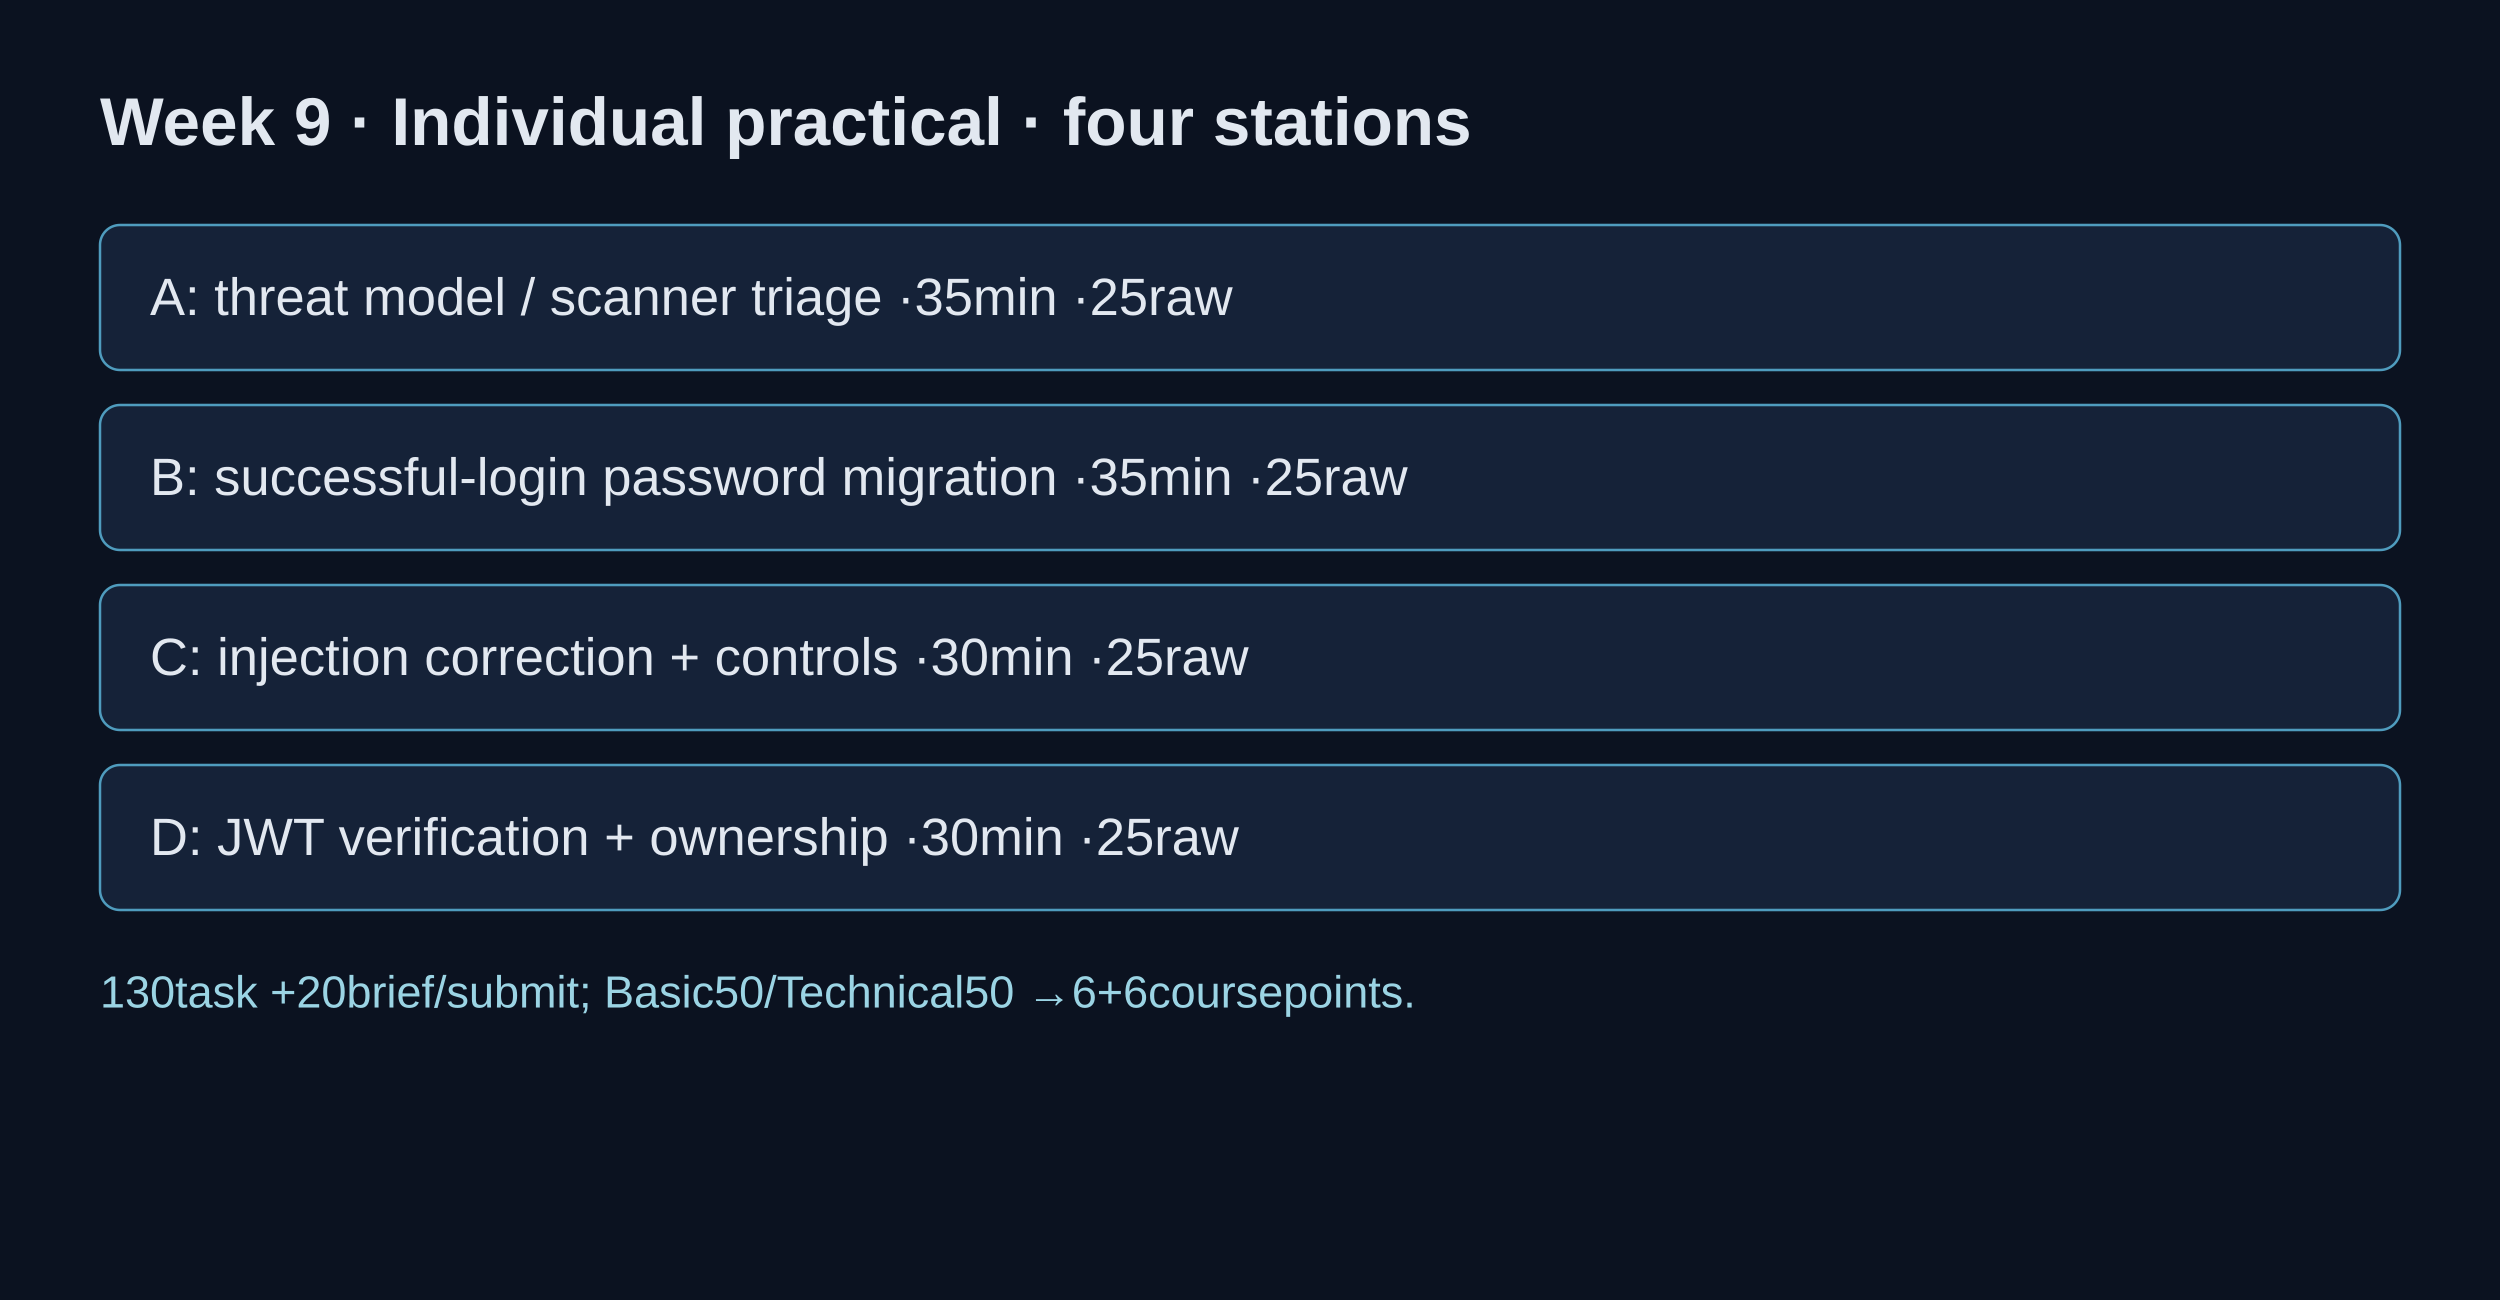
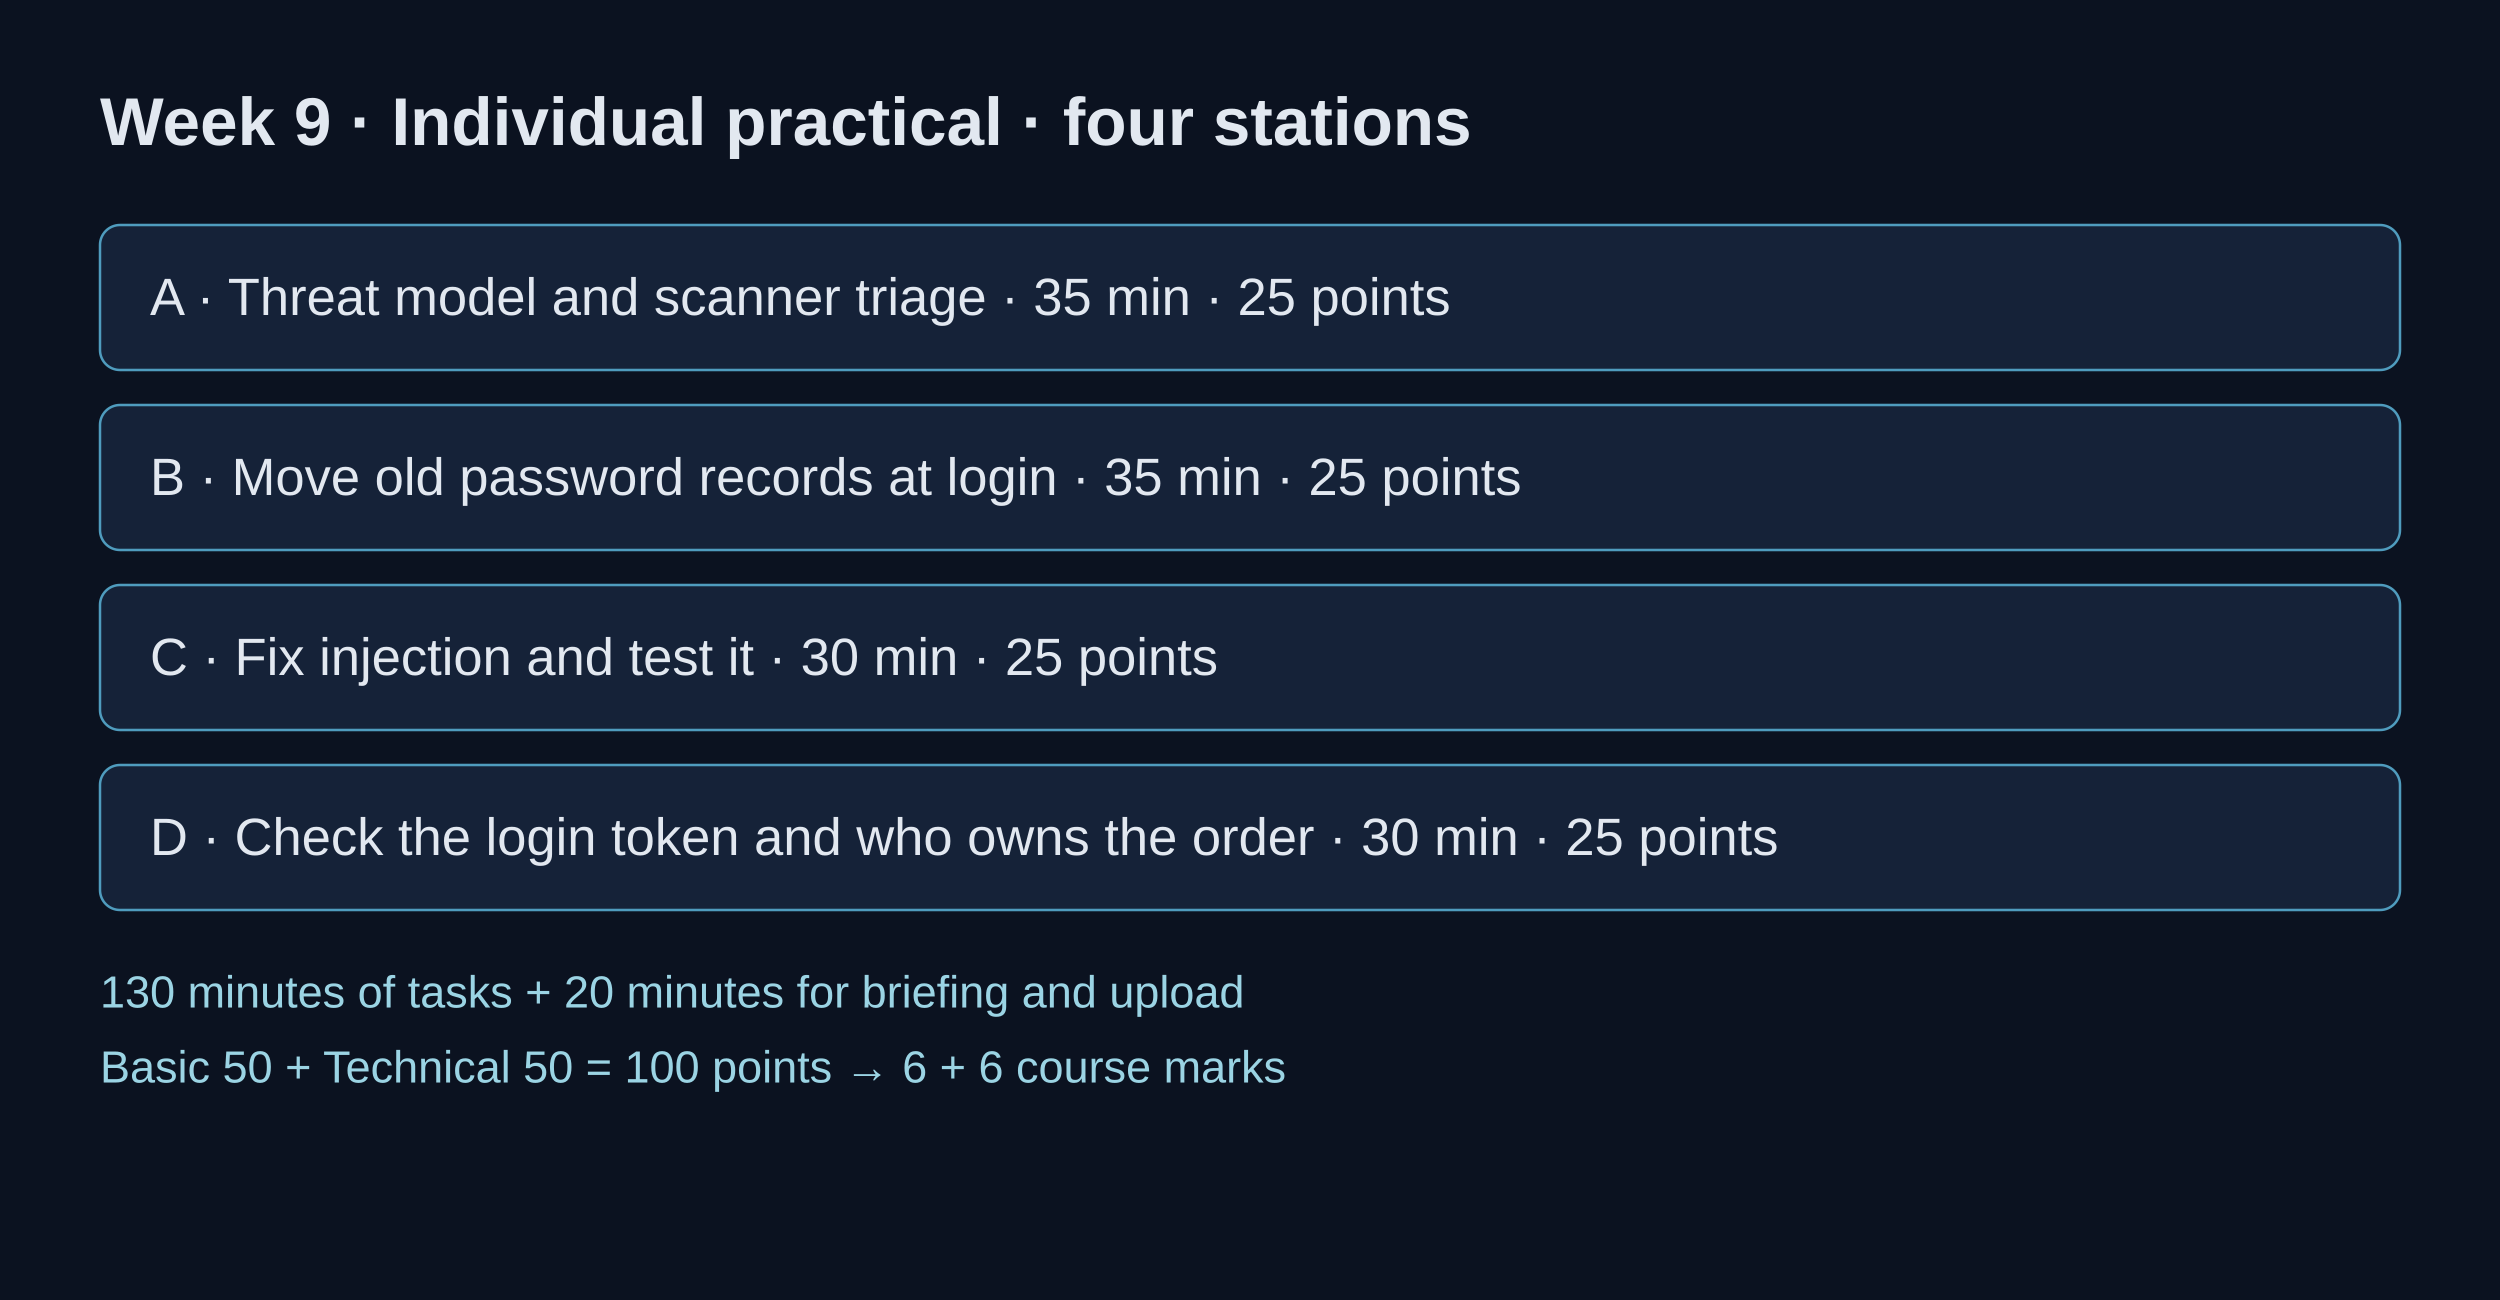
<svg xmlns="http://www.w3.org/2000/svg" width="1000" height="520" viewBox="0 0 1000 520" role="img" aria-labelledby="title desc">
  <rect width="1000" height="520" fill="#0b1220" />
  <text x="40" y="58" fill="#e2e8f0" font-family="Arial,sans-serif" font-size="27" font-weight="bold">Week 9 · Individual practical · four stations</text>
  <rect x="40" y="90" width="920" height="58" rx="8" fill="#152238" stroke="#4f9cbe" />
-   <text x="60" y="126" fill="#e2e8f0" font-family="Arial,sans-serif" font-size="21">A: threat model / scanner triage ·35min ·25raw</text>
+   <text x="60" y="126" fill="#e2e8f0" font-family="Arial,sans-serif" font-size="21">A · Threat model and scanner triage · 35 min · 25 points</text>
  <rect x="40" y="162" width="920" height="58" rx="8" fill="#152238" stroke="#4f9cbe" />
-   <text x="60" y="198" fill="#e2e8f0" font-family="Arial,sans-serif" font-size="21">B: successful-login password migration ·35min ·25raw</text>
+   <text x="60" y="198" fill="#e2e8f0" font-family="Arial,sans-serif" font-size="21">B · Move old password records at login · 35 min · 25 points</text>
  <rect x="40" y="234" width="920" height="58" rx="8" fill="#152238" stroke="#4f9cbe" />
-   <text x="60" y="270" fill="#e2e8f0" font-family="Arial,sans-serif" font-size="21">C: injection correction + controls ·30min ·25raw</text>
+   <text x="60" y="270" fill="#e2e8f0" font-family="Arial,sans-serif" font-size="21">C · Fix injection and test it · 30 min · 25 points</text>
  <rect x="40" y="306" width="920" height="58" rx="8" fill="#152238" stroke="#4f9cbe" />
-   <text x="60" y="342" fill="#e2e8f0" font-family="Arial,sans-serif" font-size="21">D: JWT verification + ownership ·30min ·25raw</text>
-   <text x="40" y="403" fill="#9bd4e4" font-family="Arial,sans-serif" font-size="18">130task +20brief/submit; Basic50/Technical50 →6+6coursepoints.</text>
+   <text x="60" y="342" fill="#e2e8f0" font-family="Arial,sans-serif" font-size="21">D · Check the login token and who owns the order · 30 min · 25 points</text>
+   <text x="40" y="403" fill="#9bd4e4" font-family="Arial,sans-serif" font-size="18">130 minutes of tasks + 20 minutes for briefing and upload</text>
+   <text x="40" y="433" fill="#9bd4e4" font-family="Arial,sans-serif" font-size="18">Basic 50 + Technical 50 = 100 points → 6 + 6 course marks</text>
</svg>
